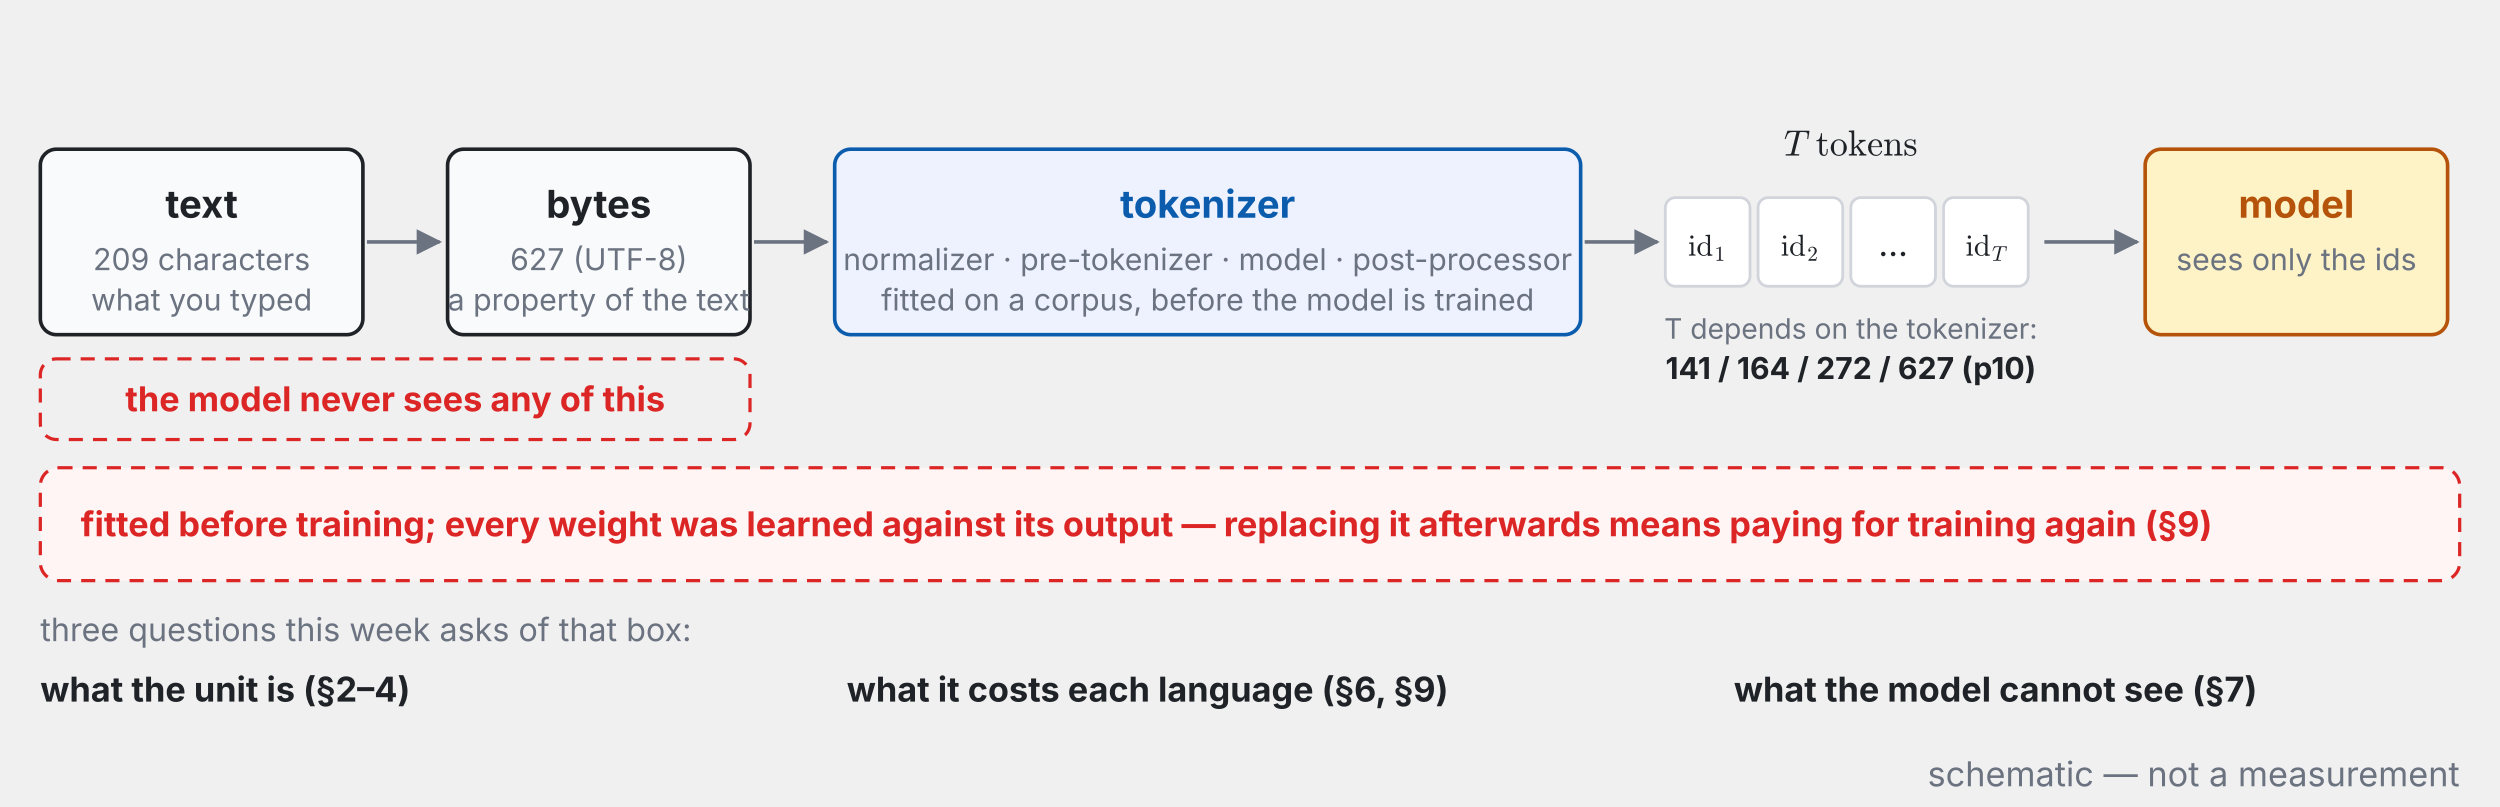
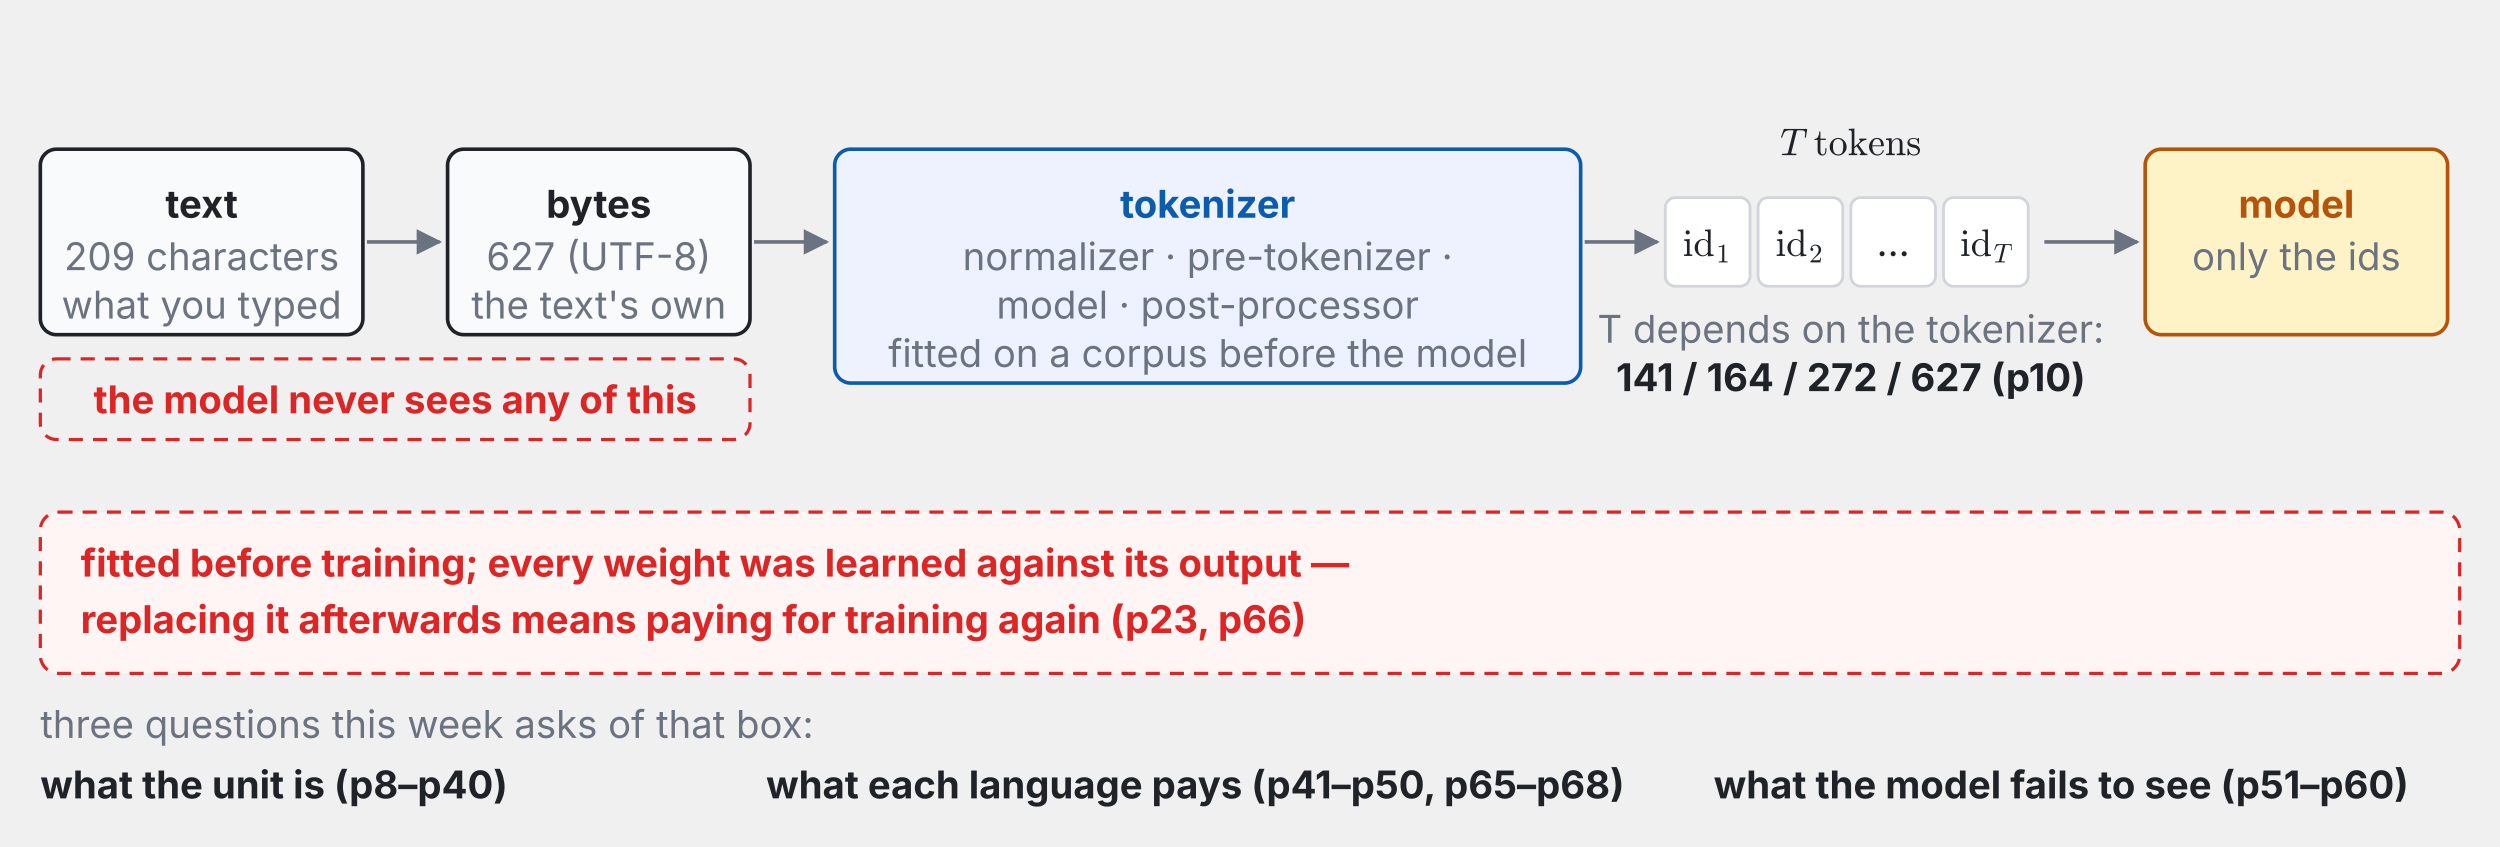
- <svg xmlns="http://www.w3.org/2000/svg" xmlns:xlink="http://www.w3.org/1999/xlink" viewBox="0 0 1240 400" width="100%" font-family="-apple-system,BlinkMacSystemFont,Segoe UI,Helvetica Neue,PingFang TC,Noto Sans TC,sans-serif">
+ <svg xmlns="http://www.w3.org/2000/svg" xmlns:xlink="http://www.w3.org/1999/xlink" viewBox="0 0 1240 420" width="100%" font-family="-apple-system,BlinkMacSystemFont,Segoe UI,Helvetica Neue,PingFang TC,Noto Sans TC,sans-serif">
  <defs>
    <marker id="ah-problem-map" viewBox="0 0 10 10" refX="9" refY="5" markerWidth="7" markerHeight="7" orient="auto-start-reverse">
      <path d="M0,0 L10,5 L0,10 z" fill="#6b7280" />
    </marker>
  </defs>
  <rect x="20" y="74" width="160" height="92" rx="8" fill="#f8fafc" stroke="#1f2328" stroke-width="1.8" />
  <text x="100" y="108" font-size="19" fill="#1f2328" text-anchor="middle" font-weight="700">text</text>
-   <text x="100" y="134" font-size="15" fill="#6b7280" text-anchor="middle" font-weight="400">209 characters</text>
-   <text x="100" y="154" font-size="15" fill="#6b7280" text-anchor="middle" font-weight="400">what you typed</text>
+   <text x="100" y="134" font-size="19" fill="#6b7280" text-anchor="middle" font-weight="400">209 characters</text>
+   <text x="100" y="158" font-size="19" fill="#6b7280" text-anchor="middle" font-weight="400">what you typed</text>
  <line x1="182" y1="120" x2="218" y2="120" stroke="#6b7280" stroke-width="1.8" marker-end="url(#ah-problem-map)" />
  <rect x="222" y="74" width="150" height="92" rx="8" fill="#f8fafc" stroke="#1f2328" stroke-width="1.8" />
  <text x="297" y="108" font-size="19" fill="#1f2328" text-anchor="middle" font-weight="700">bytes</text>
-   <text x="297" y="134" font-size="15" fill="#6b7280" text-anchor="middle" font-weight="400">627 (UTF-8)</text>
-   <text x="297" y="154" font-size="15" fill="#6b7280" text-anchor="middle" font-weight="400">a property of the text</text>
+   <text x="297" y="134" font-size="19" fill="#6b7280" text-anchor="middle" font-weight="400">627 (UTF-8)</text>
+   <text x="297" y="158" font-size="19" fill="#6b7280" text-anchor="middle" font-weight="400">the text's own</text>
  <line x1="374" y1="120" x2="410" y2="120" stroke="#6b7280" stroke-width="1.8" marker-end="url(#ah-problem-map)" />
-   <rect x="414" y="74" width="370" height="92" rx="8" fill="#eef2ff" stroke="#0b5cad" stroke-width="1.8" />
+   <rect x="414" y="74" width="370" height="116" rx="8" fill="#eef2ff" stroke="#0b5cad" stroke-width="1.8" />
  <text x="599" y="108" font-size="19" fill="#0b5cad" text-anchor="middle" font-weight="700">tokenizer</text>
-   <text x="599" y="134" font-size="15" fill="#6b7280" text-anchor="middle" font-weight="400">normalizer · pre-tokenizer · model · post-processor</text>
-   <text x="599" y="154" font-size="15" fill="#6b7280" text-anchor="middle" font-weight="400">fitted on a corpus, before the model is trained</text>
+   <text x="599" y="134" font-size="19" fill="#6b7280" text-anchor="middle" font-weight="400">normalizer · pre-tokenizer ·</text>
+   <text x="599" y="158" font-size="19" fill="#6b7280" text-anchor="middle" font-weight="400">model · post-processor</text>
+   <text x="599" y="182" font-size="19" fill="#6b7280" text-anchor="middle" font-weight="400">fitted on a corpus before the model</text>
  <line x1="786" y1="120" x2="822" y2="120" stroke="#6b7280" stroke-width="1.8" marker-end="url(#ah-problem-map)" />
  <rect x="826" y="98" width="42" height="44" rx="5" fill="#fff" stroke="#d1d5db" stroke-width="1.4" />
-   <svg x="837.25" y="115.483" width="19.5" height="14.517" viewBox="0 0 19.5 14.517">
+   <svg x="834.65" y="112.612" width="24.7" height="18.388" viewBox="0 0 24.7 18.388">
    <defs>
      <style type="text/css">*{stroke-linejoin: round; stroke-linecap: butt}</style>
    </defs>
-     <g id="t9001-figure_1">
-       <g id="t9001-patch_1">
-         <path d="M 0 14.517  L 19.5 14.517  L 19.5 -0  L 0 -0  L 0 14.517  z " style="fill: none" />
+     <g id="t118-figure_1">
+       <g id="t118-patch_1">
+         <path d="M 0 18.388  L 24.7 18.388  L 24.7 0  L 0 0  L 0 18.388  z " style="fill: none" />
      </g>
-       <g id="t9001-text_1">
-         <g style="fill: #1f2328" transform="translate(0 11.39766) scale(0.15 -0.15)">
+       <g id="t118-text_1">
+         <g style="fill: #1f2328" transform="translate(0 14.43703) scale(0.19 -0.19)">
          <defs>
-             <path id="t9001-Cmr10-69" d="M 197 0  L 197 225  Q 416 225 556 259  Q 697 294 697 428  L 697 2175  Q 697 2422 601 2478  Q 506 2534 225 2534  L 225 2759  L 1147 2828  L 1147 428  Q 1147 294 1269 259  Q 1391 225 1594 225  L 1594 0  L 197 0  z M 469 3928  Q 469 4069 575 4175  Q 681 4281 819 4281  Q 909 4281 993 4234  Q 1078 4188 1125 4103  Q 1172 4019 1172 3928  Q 1172 3791 1065 3684  Q 959 3578 819 3578  Q 681 3578 575 3684  Q 469 3791 469 3928  z " transform="scale(0.015625)" />
-             <path id="t9001-Cmr10-64" d="M 1563 -72  Q 1184 -72 871 133  Q 559 338 386 672  Q 213 1006 213 1381  Q 213 1769 402 2101  Q 591 2434 916 2631  Q 1241 2828 1631 2828  Q 1866 2828 2075 2729  Q 2284 2631 2438 2456  L 2438 3788  Q 2438 3959 2386 4036  Q 2334 4113 2239 4130  Q 2144 4147 1941 4147  L 1941 4372  L 2888 4441  L 2888 581  Q 2888 413 2939 336  Q 2991 259 3086 242  Q 3181 225 3384 225  L 3384 0  L 2419 -72  L 2419 331  Q 2253 141 2025 34  Q 1797 -72 1563 -72  z M 909 556  Q 1019 347 1201 222  Q 1384 97 1600 97  Q 1866 97 2087 250  Q 2309 403 2419 647  L 2419 2181  Q 2344 2322 2230 2433  Q 2116 2544 1973 2603  Q 1831 2663 1672 2663  Q 1338 2663 1134 2473  Q 931 2284 850 1990  Q 769 1697 769 1375  Q 769 1119 795 928  Q 822 738 909 556  z " transform="scale(0.015625)" />
-             <path id="t9001-Cmr10-31" d="M 594 0  L 594 225  Q 1394 225 1394 428  L 1394 3788  Q 1063 3628 556 3628  L 556 3853  Q 1341 3853 1741 4263  L 1831 4263  Q 1853 4263 1873 4245  Q 1894 4228 1894 4206  L 1894 428  Q 1894 225 2694 225  L 2694 0  L 594 0  z " transform="scale(0.015625)" />
+             <path id="t118-Cmr10-69" d="M 197 0  L 197 225  Q 416 225 556 259  Q 697 294 697 428  L 697 2175  Q 697 2422 601 2478  Q 506 2534 225 2534  L 225 2759  L 1147 2828  L 1147 428  Q 1147 294 1269 259  Q 1391 225 1594 225  L 1594 0  L 197 0  z M 469 3928  Q 469 4069 575 4175  Q 681 4281 819 4281  Q 909 4281 993 4234  Q 1078 4188 1125 4103  Q 1172 4019 1172 3928  Q 1172 3791 1065 3684  Q 959 3578 819 3578  Q 681 3578 575 3684  Q 469 3791 469 3928  z " transform="scale(0.015625)" />
+             <path id="t118-Cmr10-64" d="M 1563 -72  Q 1184 -72 871 133  Q 559 338 386 672  Q 213 1006 213 1381  Q 213 1769 402 2101  Q 591 2434 916 2631  Q 1241 2828 1631 2828  Q 1866 2828 2075 2729  Q 2284 2631 2438 2456  L 2438 3788  Q 2438 3959 2386 4036  Q 2334 4113 2239 4130  Q 2144 4147 1941 4147  L 1941 4372  L 2888 4441  L 2888 581  Q 2888 413 2939 336  Q 2991 259 3086 242  Q 3181 225 3384 225  L 3384 0  L 2419 -72  L 2419 331  Q 2253 141 2025 34  Q 1797 -72 1563 -72  z M 909 556  Q 1019 347 1201 222  Q 1384 97 1600 97  Q 1866 97 2087 250  Q 2309 403 2419 647  L 2419 2181  Q 2344 2322 2230 2433  Q 2116 2544 1973 2603  Q 1831 2663 1672 2663  Q 1338 2663 1134 2473  Q 931 2284 850 1990  Q 769 1697 769 1375  Q 769 1119 795 928  Q 822 738 909 556  z " transform="scale(0.015625)" />
+             <path id="t118-Cmr10-31" d="M 594 0  L 594 225  Q 1394 225 1394 428  L 1394 3788  Q 1063 3628 556 3628  L 556 3853  Q 1341 3853 1741 4263  L 1831 4263  Q 1853 4263 1873 4245  Q 1894 4228 1894 4206  L 1894 428  Q 1894 225 2694 225  L 2694 0  L 594 0  z " transform="scale(0.015625)" />
          </defs>
-           <use xlink:href="#t9001-Cmr10-69" transform="translate(0 0.609375)" />
-           <use xlink:href="#t9001-Cmr10-64" transform="translate(27.68555 0.609375)" />
-           <use xlink:href="#t9001-Cmr10-31" transform="translate(87.66727 -16.39688) scale(0.7)" />
+           <use xlink:href="#t118-Cmr10-69" transform="translate(0 0.609375)" />
+           <use xlink:href="#t118-Cmr10-64" transform="translate(27.68555 0.609375)" />
+           <use xlink:href="#t118-Cmr10-31" transform="translate(87.66727 -16.39688) scale(0.7)" />
        </g>
      </g>
    </g>
  </svg>
  <rect x="872" y="98" width="42" height="44" rx="5" fill="#fff" stroke="#d1d5db" stroke-width="1.4" />
-   <svg x="883.25" y="115.483" width="19.5" height="14.517" viewBox="0 0 19.5 14.517">
+   <svg x="880.65" y="112.612" width="24.7" height="18.388" viewBox="0 0 24.7 18.388">
    <defs>
      <style type="text/css">*{stroke-linejoin: round; stroke-linecap: butt}</style>
    </defs>
-     <g id="t9002-figure_1">
-       <g id="t9002-patch_1">
-         <path d="M 0 14.517  L 19.5 14.517  L 19.5 -0  L 0 -0  L 0 14.517  z " style="fill: none" />
+     <g id="t119-figure_1">
+       <g id="t119-patch_1">
+         <path d="M 0 18.388  L 24.7 18.388  L 24.7 0  L 0 0  L 0 18.388  z " style="fill: none" />
      </g>
-       <g id="t9002-text_1">
-         <g style="fill: #1f2328" transform="translate(0 11.39766) scale(0.15 -0.15)">
+       <g id="t119-text_1">
+         <g style="fill: #1f2328" transform="translate(0 14.43703) scale(0.19 -0.19)">
          <defs>
-             <path id="t9002-Cmr10-69" d="M 197 0  L 197 225  Q 416 225 556 259  Q 697 294 697 428  L 697 2175  Q 697 2422 601 2478  Q 506 2534 225 2534  L 225 2759  L 1147 2828  L 1147 428  Q 1147 294 1269 259  Q 1391 225 1594 225  L 1594 0  L 197 0  z M 469 3928  Q 469 4069 575 4175  Q 681 4281 819 4281  Q 909 4281 993 4234  Q 1078 4188 1125 4103  Q 1172 4019 1172 3928  Q 1172 3791 1065 3684  Q 959 3578 819 3578  Q 681 3578 575 3684  Q 469 3791 469 3928  z " transform="scale(0.015625)" />
-             <path id="t9002-Cmr10-64" d="M 1563 -72  Q 1184 -72 871 133  Q 559 338 386 672  Q 213 1006 213 1381  Q 213 1769 402 2101  Q 591 2434 916 2631  Q 1241 2828 1631 2828  Q 1866 2828 2075 2729  Q 2284 2631 2438 2456  L 2438 3788  Q 2438 3959 2386 4036  Q 2334 4113 2239 4130  Q 2144 4147 1941 4147  L 1941 4372  L 2888 4441  L 2888 581  Q 2888 413 2939 336  Q 2991 259 3086 242  Q 3181 225 3384 225  L 3384 0  L 2419 -72  L 2419 331  Q 2253 141 2025 34  Q 1797 -72 1563 -72  z M 909 556  Q 1019 347 1201 222  Q 1384 97 1600 97  Q 1866 97 2087 250  Q 2309 403 2419 647  L 2419 2181  Q 2344 2322 2230 2433  Q 2116 2544 1973 2603  Q 1831 2663 1672 2663  Q 1338 2663 1134 2473  Q 931 2284 850 1990  Q 769 1697 769 1375  Q 769 1119 795 928  Q 822 738 909 556  z " transform="scale(0.015625)" />
-             <path id="t9002-Cmr10-32" d="M 319 0  L 319 172  Q 319 188 331 206  L 1325 1306  Q 1550 1550 1690 1715  Q 1831 1881 1968 2097  Q 2106 2313 2186 2536  Q 2266 2759 2266 3009  Q 2266 3272 2169 3511  Q 2072 3750 1880 3894  Q 1688 4038 1416 4038  Q 1138 4038 916 3870  Q 694 3703 603 3438  Q 628 3444 672 3444  Q 816 3444 917 3347  Q 1019 3250 1019 3097  Q 1019 2950 917 2848  Q 816 2747 672 2747  Q 522 2747 420 2851  Q 319 2956 319 3097  Q 319 3338 409 3548  Q 500 3759 670 3923  Q 841 4088 1055 4175  Q 1269 4263 1509 4263  Q 1875 4263 2190 4108  Q 2506 3953 2690 3670  Q 2875 3388 2875 3009  Q 2875 2731 2753 2481  Q 2631 2231 2440 2026  Q 2250 1822 1953 1562  Q 1656 1303 1563 1216  L 838 519  L 1453 519  Q 1906 519 2211 526  Q 2516 534 2534 550  Q 2609 631 2688 1141  L 2875 1141  L 2694 0  L 319 0  z " transform="scale(0.015625)" />
+             <path id="t119-Cmr10-69" d="M 197 0  L 197 225  Q 416 225 556 259  Q 697 294 697 428  L 697 2175  Q 697 2422 601 2478  Q 506 2534 225 2534  L 225 2759  L 1147 2828  L 1147 428  Q 1147 294 1269 259  Q 1391 225 1594 225  L 1594 0  L 197 0  z M 469 3928  Q 469 4069 575 4175  Q 681 4281 819 4281  Q 909 4281 993 4234  Q 1078 4188 1125 4103  Q 1172 4019 1172 3928  Q 1172 3791 1065 3684  Q 959 3578 819 3578  Q 681 3578 575 3684  Q 469 3791 469 3928  z " transform="scale(0.015625)" />
+             <path id="t119-Cmr10-64" d="M 1563 -72  Q 1184 -72 871 133  Q 559 338 386 672  Q 213 1006 213 1381  Q 213 1769 402 2101  Q 591 2434 916 2631  Q 1241 2828 1631 2828  Q 1866 2828 2075 2729  Q 2284 2631 2438 2456  L 2438 3788  Q 2438 3959 2386 4036  Q 2334 4113 2239 4130  Q 2144 4147 1941 4147  L 1941 4372  L 2888 4441  L 2888 581  Q 2888 413 2939 336  Q 2991 259 3086 242  Q 3181 225 3384 225  L 3384 0  L 2419 -72  L 2419 331  Q 2253 141 2025 34  Q 1797 -72 1563 -72  z M 909 556  Q 1019 347 1201 222  Q 1384 97 1600 97  Q 1866 97 2087 250  Q 2309 403 2419 647  L 2419 2181  Q 2344 2322 2230 2433  Q 2116 2544 1973 2603  Q 1831 2663 1672 2663  Q 1338 2663 1134 2473  Q 931 2284 850 1990  Q 769 1697 769 1375  Q 769 1119 795 928  Q 822 738 909 556  z " transform="scale(0.015625)" />
+             <path id="t119-Cmr10-32" d="M 319 0  L 319 172  Q 319 188 331 206  L 1325 1306  Q 1550 1550 1690 1715  Q 1831 1881 1968 2097  Q 2106 2313 2186 2536  Q 2266 2759 2266 3009  Q 2266 3272 2169 3511  Q 2072 3750 1880 3894  Q 1688 4038 1416 4038  Q 1138 4038 916 3870  Q 694 3703 603 3438  Q 628 3444 672 3444  Q 816 3444 917 3347  Q 1019 3250 1019 3097  Q 1019 2950 917 2848  Q 816 2747 672 2747  Q 522 2747 420 2851  Q 319 2956 319 3097  Q 319 3338 409 3548  Q 500 3759 670 3923  Q 841 4088 1055 4175  Q 1269 4263 1509 4263  Q 1875 4263 2190 4108  Q 2506 3953 2690 3670  Q 2875 3388 2875 3009  Q 2875 2731 2753 2481  Q 2631 2231 2440 2026  Q 2250 1822 1953 1562  Q 1656 1303 1563 1216  L 838 519  L 1453 519  Q 1906 519 2211 526  Q 2516 534 2534 550  Q 2609 631 2688 1141  L 2875 1141  L 2694 0  L 319 0  z " transform="scale(0.015625)" />
          </defs>
-           <use xlink:href="#t9002-Cmr10-69" transform="translate(0 0.609375)" />
-           <use xlink:href="#t9002-Cmr10-64" transform="translate(27.68555 0.609375)" />
-           <use xlink:href="#t9002-Cmr10-32" transform="translate(87.66727 -16.39688) scale(0.7)" />
+           <use xlink:href="#t119-Cmr10-69" transform="translate(0 0.609375)" />
+           <use xlink:href="#t119-Cmr10-64" transform="translate(27.68555 0.609375)" />
+           <use xlink:href="#t119-Cmr10-32" transform="translate(87.66727 -16.39688) scale(0.7)" />
        </g>
      </g>
    </g>
  </svg>
  <rect x="918" y="98" width="42" height="44" rx="5" fill="#fff" stroke="#d1d5db" stroke-width="1.4" />
-   <text x="939" y="127" font-size="17" fill="#1f2328" text-anchor="middle" font-weight="400">…</text>
+   <text x="939" y="127" font-size="19" fill="#1f2328" text-anchor="middle" font-weight="400">…</text>
  <rect x="964" y="98" width="42" height="44" rx="5" fill="#fff" stroke="#d1d5db" stroke-width="1.4" />
-   <svg x="974.875" y="115.483" width="20.25" height="14.517" viewBox="0 0 20.25 14.517">
+   <svg x="972.175" y="112.612" width="25.65" height="18.388" viewBox="0 0 25.65 18.388">
    <defs>
      <style type="text/css">*{stroke-linejoin: round; stroke-linecap: butt}</style>
    </defs>
-     <g id="t9003-figure_1">
-       <g id="t9003-patch_1">
-         <path d="M 0 14.517  L 20.25 14.517  L 20.25 -0  L 0 -0  L 0 14.517  z " style="fill: none" />
+     <g id="t120-figure_1">
+       <g id="t120-patch_1">
+         <path d="M 0 18.388  L 25.65 18.388  L 25.65 0  L 0 0  L 0 18.388  z " style="fill: none" />
      </g>
-       <g id="t9003-text_1">
-         <g style="fill: #1f2328" transform="translate(0 11.39766) scale(0.15 -0.15)">
+       <g id="t120-text_1">
+         <g style="fill: #1f2328" transform="translate(0 14.43703) scale(0.19 -0.19)">
          <defs>
-             <path id="t9003-Cmr10-69" d="M 197 0  L 197 225  Q 416 225 556 259  Q 697 294 697 428  L 697 2175  Q 697 2422 601 2478  Q 506 2534 225 2534  L 225 2759  L 1147 2828  L 1147 428  Q 1147 294 1269 259  Q 1391 225 1594 225  L 1594 0  L 197 0  z M 469 3928  Q 469 4069 575 4175  Q 681 4281 819 4281  Q 909 4281 993 4234  Q 1078 4188 1125 4103  Q 1172 4019 1172 3928  Q 1172 3791 1065 3684  Q 959 3578 819 3578  Q 681 3578 575 3684  Q 469 3791 469 3928  z " transform="scale(0.015625)" />
-             <path id="t9003-Cmr10-64" d="M 1563 -72  Q 1184 -72 871 133  Q 559 338 386 672  Q 213 1006 213 1381  Q 213 1769 402 2101  Q 591 2434 916 2631  Q 1241 2828 1631 2828  Q 1866 2828 2075 2729  Q 2284 2631 2438 2456  L 2438 3788  Q 2438 3959 2386 4036  Q 2334 4113 2239 4130  Q 2144 4147 1941 4147  L 1941 4372  L 2888 4441  L 2888 581  Q 2888 413 2939 336  Q 2991 259 3086 242  Q 3181 225 3384 225  L 3384 0  L 2419 -72  L 2419 331  Q 2253 141 2025 34  Q 1797 -72 1563 -72  z M 909 556  Q 1019 347 1201 222  Q 1384 97 1600 97  Q 1866 97 2087 250  Q 2309 403 2419 647  L 2419 2181  Q 2344 2322 2230 2433  Q 2116 2544 1973 2603  Q 1831 2663 1672 2663  Q 1338 2663 1134 2473  Q 931 2284 850 1990  Q 769 1697 769 1375  Q 769 1119 795 928  Q 822 738 909 556  z " transform="scale(0.015625)" />
-             <path id="t9003-Cmmi10-54" d="M 294 84  Q 297 100 308 140  Q 319 181 336 203  Q 353 225 384 225  Q 934 225 1113 256  Q 1284 300 1319 441  L 2194 3956  Q 2222 4034 2222 4097  Q 2222 4147 1997 4147  L 1625 4147  Q 1197 4147 964 4015  Q 731 3884 622 3668  Q 513 3453 341 2963  Q 319 2906 275 2906  L 219 2906  Q 153 2906 153 2988  L 609 4313  Q 622 4372 672 4372  L 4453 4372  Q 4519 4372 4519 4288  L 4306 2963  Q 4306 2944 4284 2925  Q 4263 2906 4244 2906  L 4184 2906  Q 4122 2906 4122 2988  Q 4191 3441 4191 3628  Q 4191 3853 4097 3968  Q 4003 4084 3853 4115  Q 3703 4147 3463 4147  L 3084 4147  Q 2913 4147 2853 4115  Q 2794 4084 2753 3928  L 1875 416  Q 1872 403 1870 390  Q 1869 378 1863 359  Q 1863 278 1959 256  Q 2125 225 2669 225  Q 2731 225 2731 141  Q 2709 50 2696 25  Q 2684 0 2625 0  L 359 0  Q 294 0 294 84  z " transform="scale(0.015625)" />
+             <path id="t120-Cmr10-69" d="M 197 0  L 197 225  Q 416 225 556 259  Q 697 294 697 428  L 697 2175  Q 697 2422 601 2478  Q 506 2534 225 2534  L 225 2759  L 1147 2828  L 1147 428  Q 1147 294 1269 259  Q 1391 225 1594 225  L 1594 0  L 197 0  z M 469 3928  Q 469 4069 575 4175  Q 681 4281 819 4281  Q 909 4281 993 4234  Q 1078 4188 1125 4103  Q 1172 4019 1172 3928  Q 1172 3791 1065 3684  Q 959 3578 819 3578  Q 681 3578 575 3684  Q 469 3791 469 3928  z " transform="scale(0.015625)" />
+             <path id="t120-Cmr10-64" d="M 1563 -72  Q 1184 -72 871 133  Q 559 338 386 672  Q 213 1006 213 1381  Q 213 1769 402 2101  Q 591 2434 916 2631  Q 1241 2828 1631 2828  Q 1866 2828 2075 2729  Q 2284 2631 2438 2456  L 2438 3788  Q 2438 3959 2386 4036  Q 2334 4113 2239 4130  Q 2144 4147 1941 4147  L 1941 4372  L 2888 4441  L 2888 581  Q 2888 413 2939 336  Q 2991 259 3086 242  Q 3181 225 3384 225  L 3384 0  L 2419 -72  L 2419 331  Q 2253 141 2025 34  Q 1797 -72 1563 -72  z M 909 556  Q 1019 347 1201 222  Q 1384 97 1600 97  Q 1866 97 2087 250  Q 2309 403 2419 647  L 2419 2181  Q 2344 2322 2230 2433  Q 2116 2544 1973 2603  Q 1831 2663 1672 2663  Q 1338 2663 1134 2473  Q 931 2284 850 1990  Q 769 1697 769 1375  Q 769 1119 795 928  Q 822 738 909 556  z " transform="scale(0.015625)" />
+             <path id="t120-Cmmi10-54" d="M 294 84  Q 297 100 308 140  Q 319 181 336 203  Q 353 225 384 225  Q 934 225 1113 256  Q 1284 300 1319 441  L 2194 3956  Q 2222 4034 2222 4097  Q 2222 4147 1997 4147  L 1625 4147  Q 1197 4147 964 4015  Q 731 3884 622 3668  Q 513 3453 341 2963  Q 319 2906 275 2906  L 219 2906  Q 153 2906 153 2988  L 609 4313  Q 622 4372 672 4372  L 4453 4372  Q 4519 4372 4519 4288  L 4306 2963  Q 4306 2944 4284 2925  Q 4263 2906 4244 2906  L 4184 2906  Q 4122 2906 4122 2988  Q 4191 3441 4191 3628  Q 4191 3853 4097 3968  Q 4003 4084 3853 4115  Q 3703 4147 3463 4147  L 3084 4147  Q 2913 4147 2853 4115  Q 2794 4084 2753 3928  L 1875 416  Q 1872 403 1870 390  Q 1869 378 1863 359  Q 1863 278 1959 256  Q 2125 225 2669 225  Q 2731 225 2731 141  Q 2709 50 2696 25  Q 2684 0 2625 0  L 359 0  Q 294 0 294 84  z " transform="scale(0.015625)" />
          </defs>
-           <use xlink:href="#t9003-Cmr10-69" transform="translate(0 0.609375)" />
-           <use xlink:href="#t9003-Cmr10-64" transform="translate(27.68555 0.609375)" />
-           <use xlink:href="#t9003-Cmmi10-54" transform="translate(87.66727 -16.39688) scale(0.7)" />
+           <use xlink:href="#t120-Cmr10-69" transform="translate(0 0.609375)" />
+           <use xlink:href="#t120-Cmr10-64" transform="translate(27.68555 0.609375)" />
+           <use xlink:href="#t120-Cmmi10-54" transform="translate(87.66727 -16.39688) scale(0.7)" />
        </g>
      </g>
    </g>
  </svg>
-   <svg x="884.79" y="63.579" width="66.42" height="17.421" viewBox="0 0 66.42 17.421">
+   <svg x="882.945" y="62.612" width="70.11" height="18.388" viewBox="0 0 70.11 18.388">
    <defs>
      <style type="text/css">*{stroke-linejoin: round; stroke-linecap: butt}</style>
    </defs>
-     <g id="t9004-figure_1">
-       <g id="t9004-patch_1">
-         <path d="M 0 17.421  L 66.42 17.421  L 66.42 0  L 0 0  L 0 17.421  z " style="fill: none" />
+     <g id="t121-figure_1">
+       <g id="t121-patch_1">
+         <path d="M 0 18.388  L 70.11 18.388  L 70.11 0  L 0 0  L 0 18.388  z " style="fill: none" />
      </g>
-       <g id="t9004-text_1">
-         <g style="fill: #1f2328" transform="translate(0 13.67719) scale(0.18 -0.18)">
+       <g id="t121-text_1">
+         <g style="fill: #1f2328" transform="translate(0 14.43703) scale(0.19 -0.19)">
          <defs>
-             <path id="t9004-Cmmi10-54" d="M 294 84  Q 297 100 308 140  Q 319 181 336 203  Q 353 225 384 225  Q 934 225 1113 256  Q 1284 300 1319 441  L 2194 3956  Q 2222 4034 2222 4097  Q 2222 4147 1997 4147  L 1625 4147  Q 1197 4147 964 4015  Q 731 3884 622 3668  Q 513 3453 341 2963  Q 319 2906 275 2906  L 219 2906  Q 153 2906 153 2988  L 609 4313  Q 622 4372 672 4372  L 4453 4372  Q 4519 4372 4519 4288  L 4306 2963  Q 4306 2944 4284 2925  Q 4263 2906 4244 2906  L 4184 2906  Q 4122 2906 4122 2988  Q 4191 3441 4191 3628  Q 4191 3853 4097 3968  Q 4003 4084 3853 4115  Q 3703 4147 3463 4147  L 3084 4147  Q 2913 4147 2853 4115  Q 2794 4084 2753 3928  L 1875 416  Q 1872 403 1870 390  Q 1869 378 1863 359  Q 1863 278 1959 256  Q 2125 225 2669 225  Q 2731 225 2731 141  Q 2709 50 2696 25  Q 2684 0 2625 0  L 359 0  Q 294 0 294 84  z " transform="scale(0.015625)" />
-             <path id="t9004-Cmr10-74" d="M 653 769  L 653 2534  L 122 2534  L 122 2700  Q 541 2700 737 3090  Q 934 3481 934 3938  L 1119 3938  L 1119 2759  L 2022 2759  L 2022 2534  L 1119 2534  L 1119 781  Q 1119 516 1208 316  Q 1297 116 1528 116  Q 1747 116 1844 327  Q 1941 538 1941 781  L 1941 1159  L 2125 1159  L 2125 769  Q 2125 569 2051 373  Q 1978 178 1834 53  Q 1691 -72 1484 -72  Q 1100 -72 876 158  Q 653 388 653 769  z " transform="scale(0.015625)" />
-             <path id="t9004-Cmr10-6f" d="M 1600 -72  Q 1216 -72 887 123  Q 559 319 368 647  Q 178 975 178 1363  Q 178 1656 283 1928  Q 388 2200 583 2414  Q 778 2628 1037 2748  Q 1297 2869 1600 2869  Q 1994 2869 2317 2661  Q 2641 2453 2828 2104  Q 3016 1756 3016 1363  Q 3016 978 2825 648  Q 2634 319 2307 123  Q 1981 -72 1600 -72  z M 1600 116  Q 2113 116 2284 487  Q 2456 859 2456 1434  Q 2456 1756 2422 1967  Q 2388 2178 2272 2350  Q 2200 2456 2089 2536  Q 1978 2616 1854 2658  Q 1731 2700 1600 2700  Q 1400 2700 1220 2609  Q 1041 2519 922 2350  Q 803 2169 770 1951  Q 738 1734 738 1434  Q 738 1075 800 789  Q 863 503 1052 309  Q 1241 116 1600 116  z " transform="scale(0.015625)" />
-             <path id="t9004-Cmr10-6b" d="M 166 0  L 166 225  Q 384 225 525 259  Q 666 294 666 428  L 666 3788  Q 666 3959 614 4036  Q 563 4113 466 4130  Q 369 4147 166 4147  L 166 4372  L 1113 4441  L 1113 1403  L 1972 2156  Q 2100 2278 2100 2381  Q 2100 2456 2047 2495  Q 1994 2534 1919 2534  L 1919 2759  L 3122 2759  L 3122 2534  Q 2688 2534 2253 2156  L 1797 1759  L 2613 603  Q 2781 363 2895 294  Q 3009 225 3272 225  L 3272 0  L 1997 0  L 1997 225  Q 2216 225 2216 359  Q 2216 456 2100 603  L 1484 1478  L 1094 1141  L 1094 428  Q 1094 294 1236 259  Q 1378 225 1594 225  L 1594 0  L 166 0  z " transform="scale(0.015625)" />
-             <path id="t9004-Cmr10-65" d="M 1594 -72  Q 1203 -72 876 133  Q 550 338 364 680  Q 178 1022 178 1403  Q 178 1778 348 2115  Q 519 2453 823 2661  Q 1128 2869 1503 2869  Q 1797 2869 2014 2770  Q 2231 2672 2372 2497  Q 2513 2322 2584 2084  Q 2656 1847 2656 1563  Q 2656 1478 2591 1478  L 738 1478  L 738 1409  Q 738 878 952 497  Q 1166 116 1650 116  Q 1847 116 2014 203  Q 2181 291 2304 447  Q 2428 603 2472 781  Q 2478 803 2495 820  Q 2513 838 2534 838  L 2591 838  Q 2656 838 2656 756  Q 2566 394 2266 161  Q 1966 -72 1594 -72  z M 744 1638  L 2203 1638  Q 2203 1878 2136 2125  Q 2069 2372 1912 2536  Q 1756 2700 1503 2700  Q 1141 2700 942 2361  Q 744 2022 744 1638  z " transform="scale(0.015625)" />
-             <path id="t9004-Cmr10-6e" d="M 191 0  L 191 225  Q 409 225 550 259  Q 691 294 691 428  L 691 2175  Q 691 2347 639 2423  Q 588 2500 491 2517  Q 394 2534 191 2534  L 191 2759  L 1119 2828  L 1119 2203  Q 1247 2478 1498 2653  Q 1750 2828 2047 2828  Q 2491 2828 2714 2615  Q 2938 2403 2938 1966  L 2938 428  Q 2938 294 3078 259  Q 3219 225 3438 225  L 3438 0  L 1972 0  L 1972 225  Q 2191 225 2331 259  Q 2472 294 2472 428  L 2472 1947  Q 2472 2259 2381 2461  Q 2291 2663 2009 2663  Q 1638 2663 1398 2366  Q 1159 2069 1159 1691  L 1159 428  Q 1159 294 1300 259  Q 1441 225 1656 225  L 1656 0  L 191 0  z " transform="scale(0.015625)" />
-             <path id="t9004-Cmr10-73" d="M 213 -19  L 213 1025  Q 213 1075 269 1075  L 347 1075  Q 384 1075 397 1025  Q 575 97 1259 97  Q 1563 97 1767 234  Q 1972 372 1972 659  Q 1972 866 1812 1011  Q 1653 1156 1434 1209  L 1006 1294  Q 791 1341 614 1437  Q 438 1534 325 1695  Q 213 1856 213 2069  Q 213 2350 361 2529  Q 509 2709 746 2789  Q 984 2869 1259 2869  Q 1588 2869 1831 2694  L 2016 2853  Q 2016 2869 2047 2869  L 2094 2869  Q 2113 2869 2128 2851  Q 2144 2834 2144 2816  L 2144 1978  Q 2144 1919 2094 1919  L 2016 1919  Q 1959 1919 1959 1978  Q 1959 2313 1773 2516  Q 1588 2719 1253 2719  Q 966 2719 755 2612  Q 544 2506 544 2247  Q 544 2069 695 1955  Q 847 1841 1050 1791  L 1484 1709  Q 1703 1659 1892 1540  Q 2081 1422 2192 1240  Q 2303 1059 2303 831  Q 2303 600 2223 429  Q 2144 259 2001 146  Q 1859 34 1665 -19  Q 1472 -72 1259 -72  Q 859 -72 575 197  L 341 -56  Q 341 -72 306 -72  L 269 -72  Q 213 -72 213 -19  z " transform="scale(0.015625)" />
+             <path id="t121-Cmmi10-54" d="M 294 84  Q 297 100 308 140  Q 319 181 336 203  Q 353 225 384 225  Q 934 225 1113 256  Q 1284 300 1319 441  L 2194 3956  Q 2222 4034 2222 4097  Q 2222 4147 1997 4147  L 1625 4147  Q 1197 4147 964 4015  Q 731 3884 622 3668  Q 513 3453 341 2963  Q 319 2906 275 2906  L 219 2906  Q 153 2906 153 2988  L 609 4313  Q 622 4372 672 4372  L 4453 4372  Q 4519 4372 4519 4288  L 4306 2963  Q 4306 2944 4284 2925  Q 4263 2906 4244 2906  L 4184 2906  Q 4122 2906 4122 2988  Q 4191 3441 4191 3628  Q 4191 3853 4097 3968  Q 4003 4084 3853 4115  Q 3703 4147 3463 4147  L 3084 4147  Q 2913 4147 2853 4115  Q 2794 4084 2753 3928  L 1875 416  Q 1872 403 1870 390  Q 1869 378 1863 359  Q 1863 278 1959 256  Q 2125 225 2669 225  Q 2731 225 2731 141  Q 2709 50 2696 25  Q 2684 0 2625 0  L 359 0  Q 294 0 294 84  z " transform="scale(0.015625)" />
+             <path id="t121-Cmr10-74" d="M 653 769  L 653 2534  L 122 2534  L 122 2700  Q 541 2700 737 3090  Q 934 3481 934 3938  L 1119 3938  L 1119 2759  L 2022 2759  L 2022 2534  L 1119 2534  L 1119 781  Q 1119 516 1208 316  Q 1297 116 1528 116  Q 1747 116 1844 327  Q 1941 538 1941 781  L 1941 1159  L 2125 1159  L 2125 769  Q 2125 569 2051 373  Q 1978 178 1834 53  Q 1691 -72 1484 -72  Q 1100 -72 876 158  Q 653 388 653 769  z " transform="scale(0.015625)" />
+             <path id="t121-Cmr10-6f" d="M 1600 -72  Q 1216 -72 887 123  Q 559 319 368 647  Q 178 975 178 1363  Q 178 1656 283 1928  Q 388 2200 583 2414  Q 778 2628 1037 2748  Q 1297 2869 1600 2869  Q 1994 2869 2317 2661  Q 2641 2453 2828 2104  Q 3016 1756 3016 1363  Q 3016 978 2825 648  Q 2634 319 2307 123  Q 1981 -72 1600 -72  z M 1600 116  Q 2113 116 2284 487  Q 2456 859 2456 1434  Q 2456 1756 2422 1967  Q 2388 2178 2272 2350  Q 2200 2456 2089 2536  Q 1978 2616 1854 2658  Q 1731 2700 1600 2700  Q 1400 2700 1220 2609  Q 1041 2519 922 2350  Q 803 2169 770 1951  Q 738 1734 738 1434  Q 738 1075 800 789  Q 863 503 1052 309  Q 1241 116 1600 116  z " transform="scale(0.015625)" />
+             <path id="t121-Cmr10-6b" d="M 166 0  L 166 225  Q 384 225 525 259  Q 666 294 666 428  L 666 3788  Q 666 3959 614 4036  Q 563 4113 466 4130  Q 369 4147 166 4147  L 166 4372  L 1113 4441  L 1113 1403  L 1972 2156  Q 2100 2278 2100 2381  Q 2100 2456 2047 2495  Q 1994 2534 1919 2534  L 1919 2759  L 3122 2759  L 3122 2534  Q 2688 2534 2253 2156  L 1797 1759  L 2613 603  Q 2781 363 2895 294  Q 3009 225 3272 225  L 3272 0  L 1997 0  L 1997 225  Q 2216 225 2216 359  Q 2216 456 2100 603  L 1484 1478  L 1094 1141  L 1094 428  Q 1094 294 1236 259  Q 1378 225 1594 225  L 1594 0  L 166 0  z " transform="scale(0.015625)" />
+             <path id="t121-Cmr10-65" d="M 1594 -72  Q 1203 -72 876 133  Q 550 338 364 680  Q 178 1022 178 1403  Q 178 1778 348 2115  Q 519 2453 823 2661  Q 1128 2869 1503 2869  Q 1797 2869 2014 2770  Q 2231 2672 2372 2497  Q 2513 2322 2584 2084  Q 2656 1847 2656 1563  Q 2656 1478 2591 1478  L 738 1478  L 738 1409  Q 738 878 952 497  Q 1166 116 1650 116  Q 1847 116 2014 203  Q 2181 291 2304 447  Q 2428 603 2472 781  Q 2478 803 2495 820  Q 2513 838 2534 838  L 2591 838  Q 2656 838 2656 756  Q 2566 394 2266 161  Q 1966 -72 1594 -72  z M 744 1638  L 2203 1638  Q 2203 1878 2136 2125  Q 2069 2372 1912 2536  Q 1756 2700 1503 2700  Q 1141 2700 942 2361  Q 744 2022 744 1638  z " transform="scale(0.015625)" />
+             <path id="t121-Cmr10-6e" d="M 191 0  L 191 225  Q 409 225 550 259  Q 691 294 691 428  L 691 2175  Q 691 2347 639 2423  Q 588 2500 491 2517  Q 394 2534 191 2534  L 191 2759  L 1119 2828  L 1119 2203  Q 1247 2478 1498 2653  Q 1750 2828 2047 2828  Q 2491 2828 2714 2615  Q 2938 2403 2938 1966  L 2938 428  Q 2938 294 3078 259  Q 3219 225 3438 225  L 3438 0  L 1972 0  L 1972 225  Q 2191 225 2331 259  Q 2472 294 2472 428  L 2472 1947  Q 2472 2259 2381 2461  Q 2291 2663 2009 2663  Q 1638 2663 1398 2366  Q 1159 2069 1159 1691  L 1159 428  Q 1159 294 1300 259  Q 1441 225 1656 225  L 1656 0  L 191 0  z " transform="scale(0.015625)" />
+             <path id="t121-Cmr10-73" d="M 213 -19  L 213 1025  Q 213 1075 269 1075  L 347 1075  Q 384 1075 397 1025  Q 575 97 1259 97  Q 1563 97 1767 234  Q 1972 372 1972 659  Q 1972 866 1812 1011  Q 1653 1156 1434 1209  L 1006 1294  Q 791 1341 614 1437  Q 438 1534 325 1695  Q 213 1856 213 2069  Q 213 2350 361 2529  Q 509 2709 746 2789  Q 984 2869 1259 2869  Q 1588 2869 1831 2694  L 2016 2853  Q 2016 2869 2047 2869  L 2094 2869  Q 2113 2869 2128 2851  Q 2144 2834 2144 2816  L 2144 1978  Q 2144 1919 2094 1919  L 2016 1919  Q 1959 1919 1959 1978  Q 1959 2313 1773 2516  Q 1588 2719 1253 2719  Q 966 2719 755 2612  Q 544 2506 544 2247  Q 544 2069 695 1955  Q 847 1841 1050 1791  L 1484 1709  Q 1703 1659 1892 1540  Q 2081 1422 2192 1240  Q 2303 1059 2303 831  Q 2303 600 2223 429  Q 2144 259 2001 146  Q 1859 34 1665 -19  Q 1472 -72 1259 -72  Q 859 -72 575 197  L 341 -56  Q 341 -72 306 -72  L 269 -72  Q 213 -72 213 -19  z " transform="scale(0.015625)" />
          </defs>
-           <use xlink:href="#t9004-Cmmi10-54" transform="translate(0 0.609375)" />
-           <use xlink:href="#t9004-Cmr10-74" transform="translate(87.66247 0.609375)" />
-           <use xlink:href="#t9004-Cmr10-6f" transform="translate(126.4808 0.609375)" />
-           <use xlink:href="#t9004-Cmr10-6b" transform="translate(176.4808 0.609375)" />
-           <use xlink:href="#t9004-Cmr10-65" transform="translate(229.1664 0.609375)" />
-           <use xlink:href="#t9004-Cmr10-6e" transform="translate(273.5511 0.609375)" />
-           <use xlink:href="#t9004-Cmr10-73" transform="translate(329.0687 0.609375)" />
+           <use xlink:href="#t121-Cmmi10-54" transform="translate(0 0.609375)" />
+           <use xlink:href="#t121-Cmr10-74" transform="translate(87.66247 0.609375)" />
+           <use xlink:href="#t121-Cmr10-6f" transform="translate(126.4808 0.609375)" />
+           <use xlink:href="#t121-Cmr10-6b" transform="translate(176.4808 0.609375)" />
+           <use xlink:href="#t121-Cmr10-65" transform="translate(229.1664 0.609375)" />
+           <use xlink:href="#t121-Cmr10-6e" transform="translate(273.5511 0.609375)" />
+           <use xlink:href="#t121-Cmr10-73" transform="translate(329.0687 0.609375)" />
        </g>
      </g>
    </g>
  </svg>
-   <text x="918" y="168" font-size="14" fill="#6b7280" text-anchor="middle" font-weight="400">T depends on the tokenizer:</text>
-   <text x="918" y="188" font-size="15" fill="#1f2328" text-anchor="middle" font-weight="700">141 / 164 / 272 / 627  (p10)</text>
+   <text x="918" y="170" font-size="19" fill="#6b7280" text-anchor="middle" font-weight="400">T depends on the tokenizer:</text>
+   <text x="918" y="194" font-size="19" fill="#1f2328" text-anchor="middle" font-weight="700">141 / 164 / 272 / 627  (p10)</text>
  <line x1="1014" y1="120" x2="1060" y2="120" stroke="#6b7280" stroke-width="1.8" marker-end="url(#ah-problem-map)" />
  <rect x="1064" y="74" width="150" height="92" rx="8" fill="#fef3c7" stroke="#b45309" stroke-width="1.8" />
  <text x="1139" y="108" font-size="19" fill="#b45309" text-anchor="middle" font-weight="700">model</text>
-   <text x="1139" y="134" font-size="15" fill="#6b7280" text-anchor="middle" font-weight="400">sees only the ids</text>
+   <text x="1139" y="134" font-size="19" fill="#6b7280" text-anchor="middle" font-weight="400">only the ids</text>
  <g class="fragment" data-fragment-index="1">
    <rect x="20" y="178" width="352" height="40" rx="8" fill="none" stroke="#dc2626" stroke-width="1.6" stroke-dasharray="7 5" />
-     <text x="196" y="204" font-size="17" fill="#dc2626" text-anchor="middle" font-weight="700">the model never sees any of this</text>
+     <text x="196" y="205" font-size="19" fill="#dc2626" text-anchor="middle" font-weight="700">the model never sees any of this</text>
  </g>
  <g class="fragment" data-fragment-index="2">
-     <rect x="20" y="232" width="1200" height="56" rx="9" fill="#fff5f5" stroke="#dc2626" stroke-width="1.6" stroke-dasharray="7 5" />
-     <text x="40" y="266" font-size="17" fill="#dc2626" text-anchor="start" font-weight="700">fitted before training; every weight was learned against its output — replacing it afterwards means paying for training again (§9)</text>
+     <rect x="20" y="254" width="1200" height="80" rx="9" fill="#fff5f5" stroke="#dc2626" stroke-width="1.6" stroke-dasharray="7 5" />
+     <text x="40" y="286" font-size="19" fill="#dc2626" text-anchor="start" font-weight="700">fitted before training; every weight was learned against its output —</text>
+     <text x="40" y="314" font-size="19" fill="#dc2626" text-anchor="start" font-weight="700">replacing it afterwards means paying for training again (p23, p66)</text>
  </g>
-   <text x="20" y="318" font-size="16" fill="#6b7280" text-anchor="start" font-weight="400">three questions this week asks of that box:</text>
-   <text x="20" y="348" font-size="17" fill="#1f2328" text-anchor="start" font-weight="700">what the unit is (§2–4)</text>
-   <text x="420" y="348" font-size="17" fill="#1f2328" text-anchor="start" font-weight="700">what it costs each language (§6, §9)</text>
-   <text x="860" y="348" font-size="17" fill="#1f2328" text-anchor="start" font-weight="700">what the model cannot see (§7)</text>
-   <text x="1220" y="390" font-size="17" fill="#6b7280" text-anchor="end" font-weight="400">schematic — not a measurement</text>
+   <text x="20" y="366" font-size="19" fill="#6b7280" text-anchor="start" font-weight="400">three questions this week asks of that box:</text>
+   <text x="20" y="396" font-size="19" fill="#1f2328" text-anchor="start" font-weight="700">what the unit is (p8–p40)</text>
+   <text x="380" y="396" font-size="19" fill="#1f2328" text-anchor="start" font-weight="700">what each language pays (p41–p50, p65–p68)</text>
+   <text x="850" y="396" font-size="19" fill="#1f2328" text-anchor="start" font-weight="700">what the model fails to see (p51–p60)</text>
</svg>
